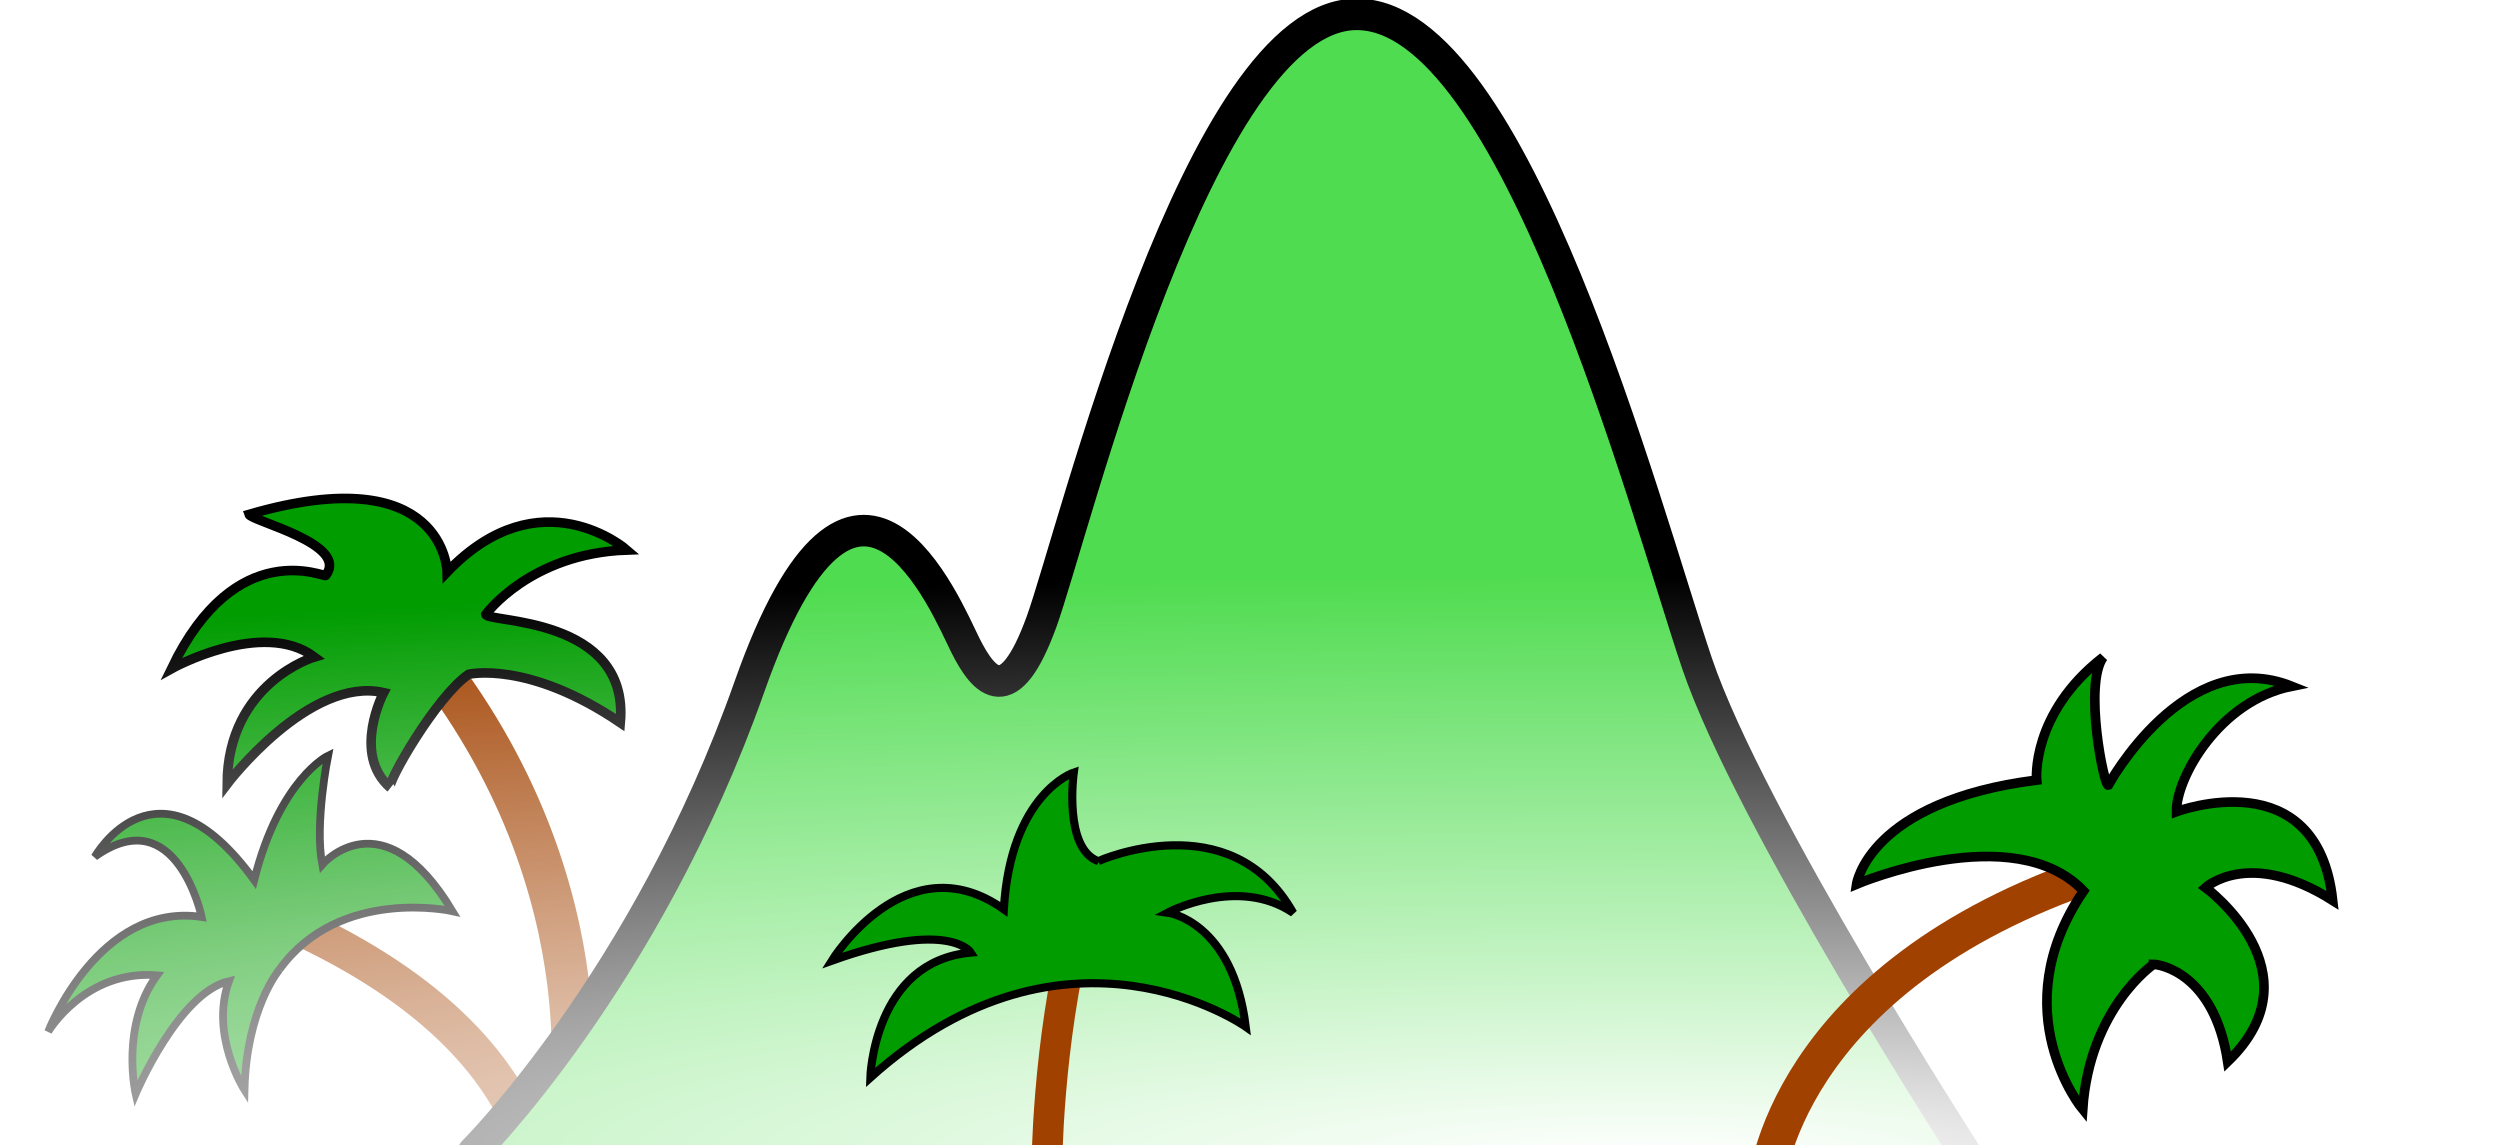
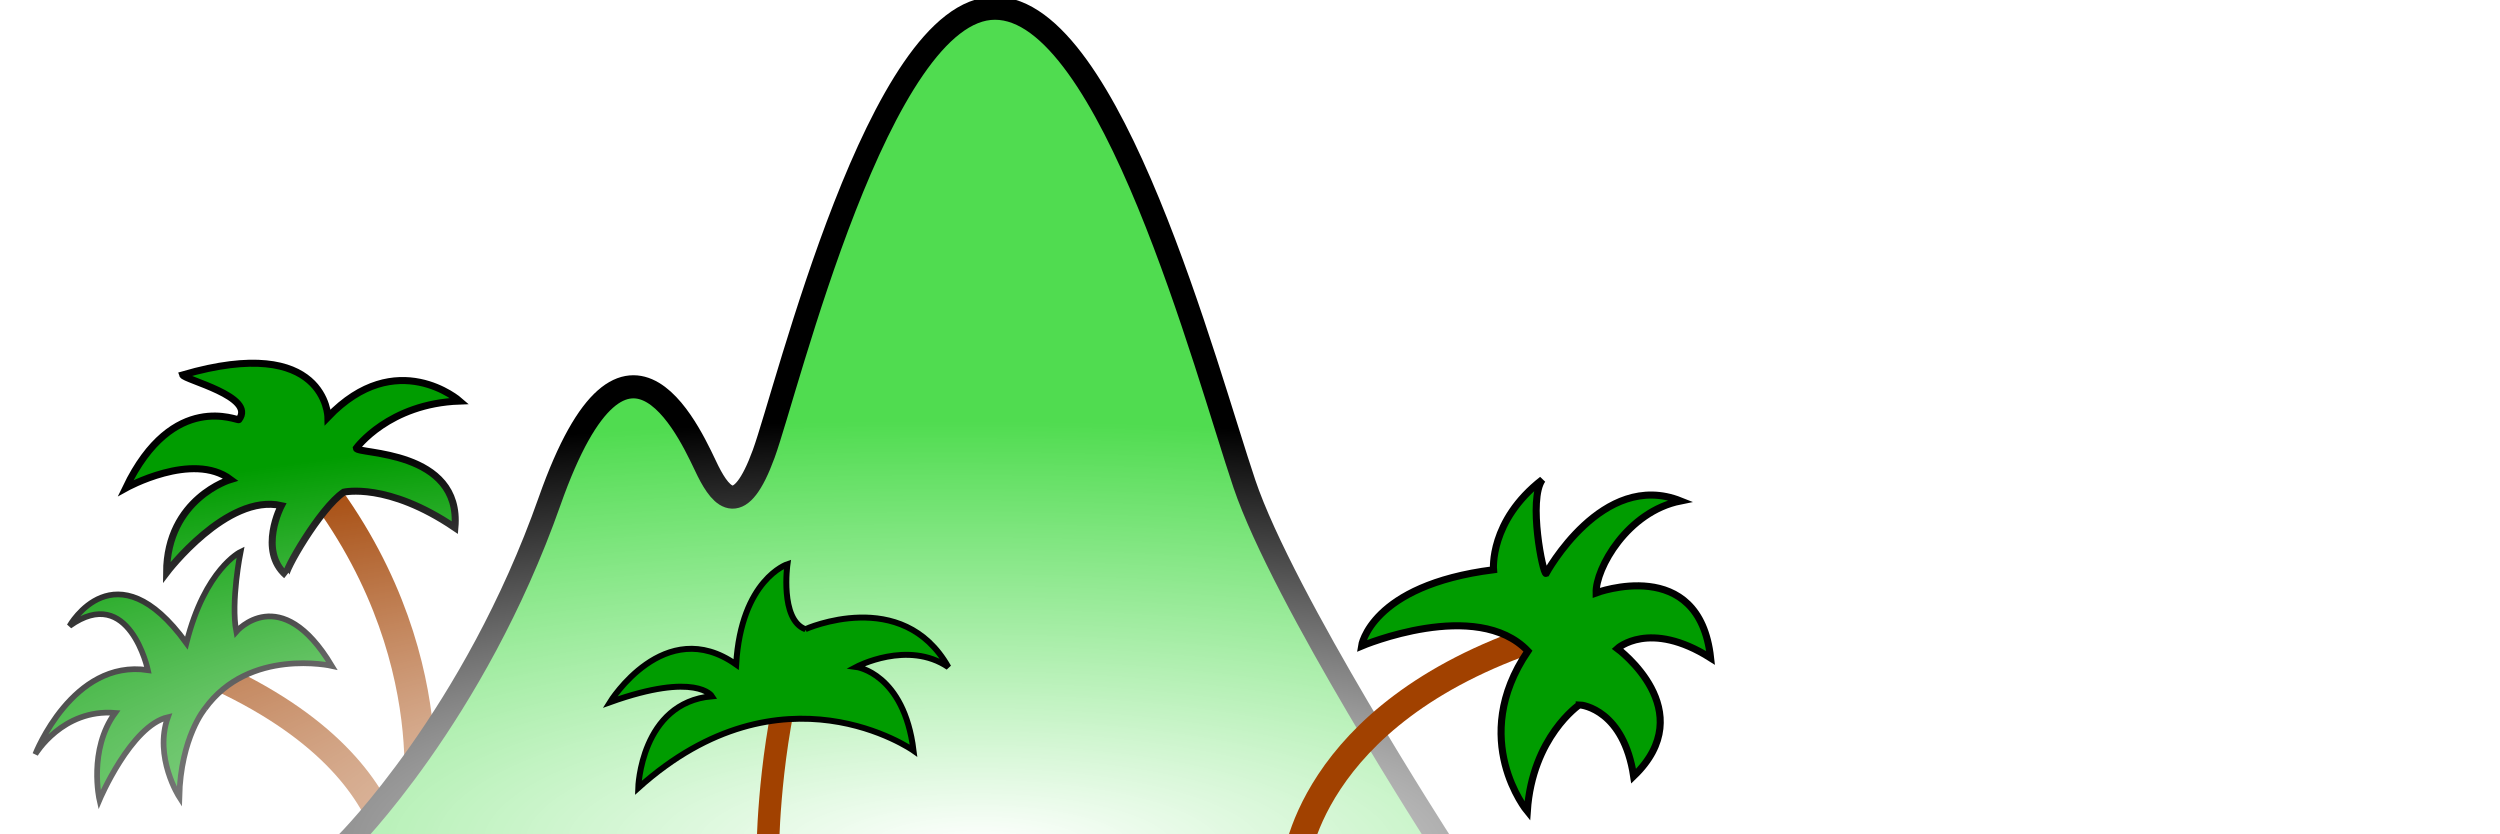
- <svg xmlns="http://www.w3.org/2000/svg" xmlns:xlink="http://www.w3.org/1999/xlink" id="svg3722" version="1.1" viewBox="0 0 110 13.33" height="50.379" width="110" style="enable-background:new">
+ <svg xmlns="http://www.w3.org/2000/svg" xmlns:xlink="http://www.w3.org/1999/xlink" id="svg3722" version="1.1" viewBox="0 0 150 13.229" height="50" width="150" style="enable-background:new">
  <defs id="defs3716">
    <linearGradient id="linearGradient1659">
      <stop id="stop1655" offset="0" style="stop-color:#29e8ff;stop-opacity:1" />
      <stop id="stop1657" offset="1" style="stop-color:#f1fdff;stop-opacity:1" />
    </linearGradient>
    <linearGradient id="linearGradient940">
      <stop style="stop-color:#50dc50;stop-opacity:1;" offset="0" id="stop936" />
      <stop style="stop-color:#ffffff;stop-opacity:1" offset="1" id="stop938" />
    </linearGradient>
    <linearGradient id="linearGradient4980">
      <stop style="stop-color:#ffffff;stop-opacity:1;" offset="0" id="stop4976" />
      <stop style="stop-color:#ffffff;stop-opacity:0;" offset="1" id="stop4978" />
    </linearGradient>
    <linearGradient id="linearGradient4829">
      <stop style="stop-color:#ffffff;stop-opacity:1" offset="0" id="stop4821" />
      <stop style="stop-color:#ffffff;stop-opacity:0" offset="1" id="stop4827" />
    </linearGradient>
    <linearGradient id="linearGradient4695">
      <stop id="stop4689" offset="0" style="stop-color:#ffffff;stop-opacity:1" />
      <stop style="stop-color:#ffffff;stop-opacity:0.959" offset="0.25" id="stop4691" />
      <stop id="stop4697" offset="0.405" style="stop-color:#ffffff;stop-opacity:0.19" />
      <stop id="stop4693" offset="1" style="stop-color:#ffffff;stop-opacity:0" />
    </linearGradient>
    <linearGradient id="linearGradient4683">
      <stop style="stop-color:#ffffff;stop-opacity:1" offset="0" id="stop4679" />
      <stop id="stop4685" offset="0.15" style="stop-color:#ffffff;stop-opacity:0.959" />
      <stop style="stop-color:#ffffff;stop-opacity:0" offset="1" id="stop4681" />
    </linearGradient>
    <linearGradient id="linearGradient1589">
      <stop id="stop1585" offset="0" style="stop-color:#ffffff;stop-opacity:1" />
      <stop id="stop1587" offset="1" style="stop-color:#ffffff;stop-opacity:0" />
    </linearGradient>
    <linearGradient id="linearGradient911-7">
      <stop style="stop-color:#00ddff;stop-opacity:1" offset="0" id="stop907" />
      <stop style="stop-color:#00ddff;stop-opacity:0" offset="1" id="stop909" />
    </linearGradient>
    <linearGradient id="linearGradient966">
      <stop id="stop962" offset="0" style="stop-color:#009cff;stop-opacity:1" />
      <stop id="stop964" offset="1" style="stop-color:#009cff;stop-opacity:0" />
    </linearGradient>
    <linearGradient xlink:href="#linearGradient966" id="linearGradient960" x1="105.332" y1="167.657" x2="105.051" y2="115.799" gradientUnits="userSpaceOnUse" />
    <linearGradient xlink:href="#linearGradient966" id="linearGradient986" gradientUnits="userSpaceOnUse" x1="104.963" y1="31.079" x2="105.477" y2="78.038" gradientTransform="matrix(1.366772,0,0,-1,-39.72688,196.1525)" />
    <linearGradient xlink:href="#linearGradient966" id="linearGradient1799" gradientUnits="userSpaceOnUse" gradientTransform="matrix(1.640726,0,0,-1.393421,-68.16271,217.8736)" x1="108.265" y1="31" x2="108.265" y2="77.233" />
    <linearGradient xlink:href="#linearGradient911-7" id="linearGradient913" gradientUnits="userSpaceOnUse" gradientTransform="matrix(1.503783,0,0,-1.283856,-53.55037,195.9426)" x1="106.339" y1="31.412" x2="106.339" y2="78.101" />
    <linearGradient xlink:href="#linearGradient1589" id="linearGradient1577" gradientUnits="userSpaceOnUse" x1="107.258" y1="91.838" x2="107.258" y2="107.553" gradientTransform="translate(0,-185.0388)" />
    <linearGradient xlink:href="#linearGradient1589" id="linearGradient1573" x1="106.883" y1="106.805" x2="107.07" y2="91.65" gradientUnits="userSpaceOnUse" gradientTransform="translate(6.024639,-189.1393)" />
    <linearGradient xlink:href="#linearGradient1589" id="linearGradient1695" gradientUnits="userSpaceOnUse" gradientTransform="matrix(1.048428,0,0,4.701912,-48.70342,-563.6266)" x1="106.883" y1="105.53" x2="106.883" y2="103.842" />
    <linearGradient xlink:href="#linearGradient4683" id="linearGradient1726" gradientUnits="userSpaceOnUse" gradientTransform="matrix(1.048429,0,0,4.604902,-48.70342,-425.1219)" x1="106.883" y1="106.389" x2="106.883" y2="94.898" />
    <linearGradient xlink:href="#linearGradient4695" id="linearGradient4687" gradientUnits="userSpaceOnUse" gradientTransform="matrix(1.048429,0,0,4.604902,-48.70342,-425.1219)" x1="106.883" y1="106.389" x2="106.883" y2="94.898" />
    <linearGradient xlink:href="#linearGradient4829" id="linearGradient4833" x1="62.177" y1="52.882" x2="62.177" y2="37.007" gradientUnits="userSpaceOnUse" />
    <radialGradient xlink:href="#linearGradient4829" id="radialGradient4972" cx="59.531" cy="52.282" fx="59.531" fy="52.282" r="59.531" gradientTransform="matrix(1.413333,6.4270074e-8,-3.5065601e-8,0.7711113,-22.62187,12.16888)" gradientUnits="userSpaceOnUse" />
    <radialGradient xlink:href="#linearGradient4980" id="radialGradient4984" cx="59.531" cy="84.027" fx="59.531" fy="84.027" r="51.594" gradientTransform="matrix(1.985897,1.6038333e-7,-4.2761978e-8,0.529487,-57.23649,22.21434)" gradientUnits="userSpaceOnUse" />
    <linearGradient xlink:href="#linearGradient940" id="linearGradient942" x1="81.641" y1="78.642" x2="81.641" y2="87.642" gradientUnits="userSpaceOnUse" gradientTransform="matrix(3.482973,0,0,3.482973,-150.1452,207.5834)" />
    <linearGradient xlink:href="#linearGradient940" id="linearGradient1619" gradientUnits="userSpaceOnUse" gradientTransform="matrix(3.482973,0,0,3.482973,-150.1452,207.5834)" x1="81.641" y1="78.642" x2="81.641" y2="87.642" />
    <linearGradient xlink:href="#linearGradient1659" id="linearGradient1653" x1="370.007" y1="56.645" x2="370.007" y2="-33.157" gradientUnits="userSpaceOnUse" gradientTransform="matrix(1.003771,0,0,0.5789509,0.7063884,41.26768)" />
    <radialGradient xlink:href="#linearGradient4980" id="radialGradient1547" cx="-526.487" cy="107.129" fx="-526.487" fy="107.129" r="10.848" gradientTransform="matrix(1.689914,0,0,14.23932,362.5511,-1401.786)" gradientUnits="userSpaceOnUse" />
-     <radialGradient xlink:href="#linearGradient4980" id="radialGradient1557" gradientUnits="userSpaceOnUse" gradientTransform="matrix(2.362169,0,0,16.19483,716.6624,-1611.277)" cx="-526.487" cy="107.129" fx="-526.487" fy="107.129" r="10.848" />
+     <radialGradient xlink:href="#linearGradient4980" id="radialGradient1557" gradientUnits="userSpaceOnUse" gradientTransform="matrix(-2.362112,-0.01627644,0.05784878,-8.395286,-1776.805,1000.995)" cx="-526.487" cy="107.129" fx="-526.487" fy="107.129" r="10.848" />
  </defs>
  <g id="layer2" transform="translate(-4.736577,-40.64854)" />
  <g id="layer1" transform="translate(-4.736577,-470.6485)" style="display:inline">
    <g transform="matrix(-1.844169,0,0,1.844169,197.7925,343.5004)" style="display:inline;opacity:1;enable-background:new" id="g947">
      <path id="path4661" d="m 91.111,85.376 c 0,0 -1.104,-6.253 4.49,-12.133" style="display:inline;fill:none;stroke:#a14100;stroke-width:1;stroke-linecap:butt;stroke-linejoin:miter;stroke-miterlimit:4;stroke-dasharray:none;stroke-opacity:1;enable-background:new" />
      <path id="path960" d="m 93.093,73.559 c 0,0 -1.055,-1.454 -3.364,-1.535 0,0 2.055,-1.805 4.287,0.524 0,0 0.05,-2.737 4.725,-1.374 -0.052,0.159 -2.404,0.704 -1.828,1.455 0.016,0.062 2.14,-0.987 3.681,2.227 0,0 -2.169,-1.208 -3.411,-0.28 0,0 2.068,0.612 2.082,3.029 0,0 -1.96,-2.583 -3.734,-2.179 0,0 0.767,1.464 -0.158,2.268 0.107,-0.074 -1.096,-2.182 -1.872,-2.705 0,0 -1.421,-0.336 -3.617,1.155 -0.227,-2.554 3.195,-2.383 3.209,-2.585 z" style="opacity:1;vector-effect:none;fill:#009c00;fill-opacity:1;stroke:#000000;stroke-width:0.229px;stroke-linecap:butt;stroke-linejoin:miter;stroke-miterlimit:4;stroke-dasharray:none;stroke-dashoffset:0;stroke-opacity:1" />
    </g>
-     <g style="enable-background:new;display:inline;opacity:1" id="g926" transform="matrix(1.624058,0,0,1.624058,-76.27498,366.8349)">
+     <g style="display:inline;opacity:1;enable-background:new" id="g926" transform="matrix(1.624058,0,0,1.624058,-76.27498,366.8349)">
      <path id="path4653" d="m 64.486,86.03 c 0,0 1.323,-5.689 -8.599,-9.26" style="display:inline;fill:none;stroke:#a14100;stroke-width:1;stroke-linecap:butt;stroke-linejoin:miter;stroke-miterlimit:4;stroke-dasharray:none;stroke-opacity:1;enable-background:new" />
      <path id="path4675" d="m 57.454,78.781 c 0,0 -0.895,1.053 -0.948,3.265 0,0 -0.948,-1.474 -0.421,-2.949 -1.369,0.316 -2.528,3.054 -2.528,3.054 0,0 -0.421,-1.843 0.579,-3.212 -1.948,-0.158 -2.949,1.527 -2.949,1.527 0,0 1.369,-3.528 4.16,-3.107 0,0 -0.685,-3.212 -2.896,-1.632 0,0 1.685,-3.002 4.318,0.632 0.685,-2.738 2.001,-3.37 2.001,-3.37 0,0 -0.369,1.843 -0.158,2.949 0,0 1.632,-1.896 3.528,1.264 0,0 -3.054,-0.685 -4.687,1.58" style="display:inline;opacity:1;fill:#009c00;fill-opacity:1;stroke:#000000;stroke-width:0.211px;stroke-linecap:butt;stroke-linejoin:miter;stroke-opacity:1" />
    </g>
  </g>
  <g id="layer3" style="display:inline;opacity:1" transform="translate(-51.3774,-494.4985)">
    <path id="path4705" d="m 72.206,526.661 c 0,0 7.604,-7.588 12.149,-20.479 4.689,-13.299 8.671,-3.463 9.506,-1.801 0.835,1.662 1.927,2.84 3.34,-1.039 1.413,-3.879 6.937,-26.737 13.874,-26.737 6.937,0 12.653,21.681 14.966,28.538 2.312,6.857 11.872,21.658 11.872,21.658" style="display:inline;opacity:1;vector-effect:none;fill:#50dc50;fill-opacity:1;stroke:#000000;stroke-width:1.387;stroke-linecap:round;stroke-linejoin:miter;stroke-miterlimit:4;stroke-dasharray:none;stroke-dashoffset:0;stroke-opacity:1;enable-background:new" />
-     <rect style="display:inline;fill:url(#radialGradient1557);fill-opacity:1;stroke-width:0.786;stroke-linecap:round;stroke-miterlimit:4;stroke-dasharray:none;stroke-dashoffset:0;enable-background:new" id="rect5537" width="32.3" height="308.934" x="-527.615" y="-34.789" transform="rotate(-90)" />
+     <rect style="display:inline;fill:url(#radialGradient1557);fill-opacity:1;stroke-width:0.611;stroke-linecap:round;stroke-miterlimit:4;stroke-dasharray:none;stroke-dashoffset:0;enable-background:new" id="rect5537" width="32.3" height="186.956" x="-527.615" y="14.303" transform="rotate(-90)" />
  </g>
  <g id="layer5" style="display:inline;opacity:1" transform="translate(-51.3774,-494.4985)">
    <g id="g1663" transform="matrix(0.4608386,0,0,0.4608386,48.23319,291.9756)">
      <path id="path4663" d="m 175.425,512.579 c 0,0 1.382,-19.956 31.793,-30.093" style="display:inline;fill:none;stroke:#a14100;stroke-width:3.483;stroke-linecap:butt;stroke-linejoin:miter;stroke-miterlimit:4;stroke-dasharray:none;stroke-opacity:1;enable-background:new" />
      <path id="path954" d="m 212.434,491.343 c 0,0 -6.109,4.154 -6.761,13.847 0,0 -7.738,-9.367 0.082,-20.852 -6.679,-7.005 -21.667,-0.652 -21.667,-0.652 0,0 1.14,-7.901 17.187,-9.937 0,0 -0.57,-6.353 6.353,-11.729 -1.873,2.606 0.082,12.381 0.489,12.218 0,0 7.331,-13.521 17.512,-9.449 -6.924,1.385 -11.063,8.781 -10.996,11.974 0,0 13.426,-5.039 14.906,8.471 -7.982,-5.05 -12.137,-1.222 -12.137,-1.222 0,0 10.996,8.064 2.118,16.616 -1.303,-8.553 -6.598,-9.286 -7.086,-9.286 z" style="opacity:1;vector-effect:none;fill:#009c00;fill-opacity:1;stroke:#000000;stroke-width:0.922px;stroke-linecap:butt;stroke-linejoin:miter;stroke-miterlimit:4;stroke-dasharray:none;stroke-dashoffset:0;stroke-opacity:1" />
    </g>
    <g id="g1561" transform="matrix(1.351204,0,0,1.351204,12.18372,417.4228)">
-       <path transform="translate(2.7083334e-7,1.1458333e-6)" style="display:inline;fill:none;stroke:#a14100;stroke-width:1;stroke-linecap:butt;stroke-linejoin:miter;stroke-miterlimit:4;stroke-dasharray:none;stroke-opacity:1" d="m 63.095,81.394 c 0,0 0,-3.967 1,-7.967" id="path1557" />
+       <path style="display:inline;fill:none;stroke:#a14100;stroke-width:1;stroke-linecap:butt;stroke-linejoin:miter;stroke-miterlimit:4;stroke-dasharray:none;stroke-opacity:1" d="m 63.095,81.394 c 0,0 0,-3.967 1,-7.967" id="path1557" />
      <path style="display:inline;opacity:1;vector-effect:none;fill:#009c00;fill-opacity:1;stroke:#000000;stroke-width:0.265px;stroke-linecap:butt;stroke-linejoin:miter;stroke-miterlimit:4;stroke-dasharray:none;stroke-dashoffset:0;stroke-opacity:1" d="M 64.77,71.375 C 63.629,70.96 63.972,68.488 63.972,68.488 c 0,0 -2.053,0.677 -2.278,4.454 -3.183,-2.251 -5.603,1.675 -5.603,1.675 3.845,-1.377 4.531,-0.265 4.531,-0.265 -3.168,0.284 -3.275,4.073 -3.275,4.073 6.411,-5.763 12.225,-1.658 12.225,-1.658 -0.425,-3.437 -2.54,-3.717 -2.54,-3.717 0,0 2.286,-1.214 4.086,0.01 -2.038,-3.621 -6.349,-1.686 -6.349,-1.686 z" id="path1559" />
    </g>
  </g>
  <g id="layer6" style="display:none" transform="translate(-51.3774,-494.4985)">
    <a href="/" id="a90" transform="matrix(3.482973,0,0,3.482973,18.87696,194.3994)">
      <text xml:space="preserve" style="font-style:normal;font-weight:normal;font-size:11.283px;line-height:1.25;font-family:sans-serif;letter-spacing:0px;word-spacing:0px;display:inline;opacity:1;fill:#000000;fill-opacity:1;stroke:none;stroke-width:0.7;stroke-miterlimit:4;stroke-dasharray:none" x="67.427" y="91.861" id="text3815">
        <tspan id="tspan3813" x="67.427" y="91.861" style="font-style:normal;font-variant:normal;font-weight:bold;font-stretch:normal;font-size:11.283px;font-family:'DejaVu Sans Mono';-inkscape-font-specification:'DejaVu Sans Mono Bold';fill:#000000;fill-opacity:1;stroke-width:0.7;stroke-miterlimit:4;stroke-dasharray:none">Code<tspan style="word-spacing:-2.675px" id="tspan892"> </tspan>Island</tspan>
      </text>
    </a>
  </g>
</svg>
